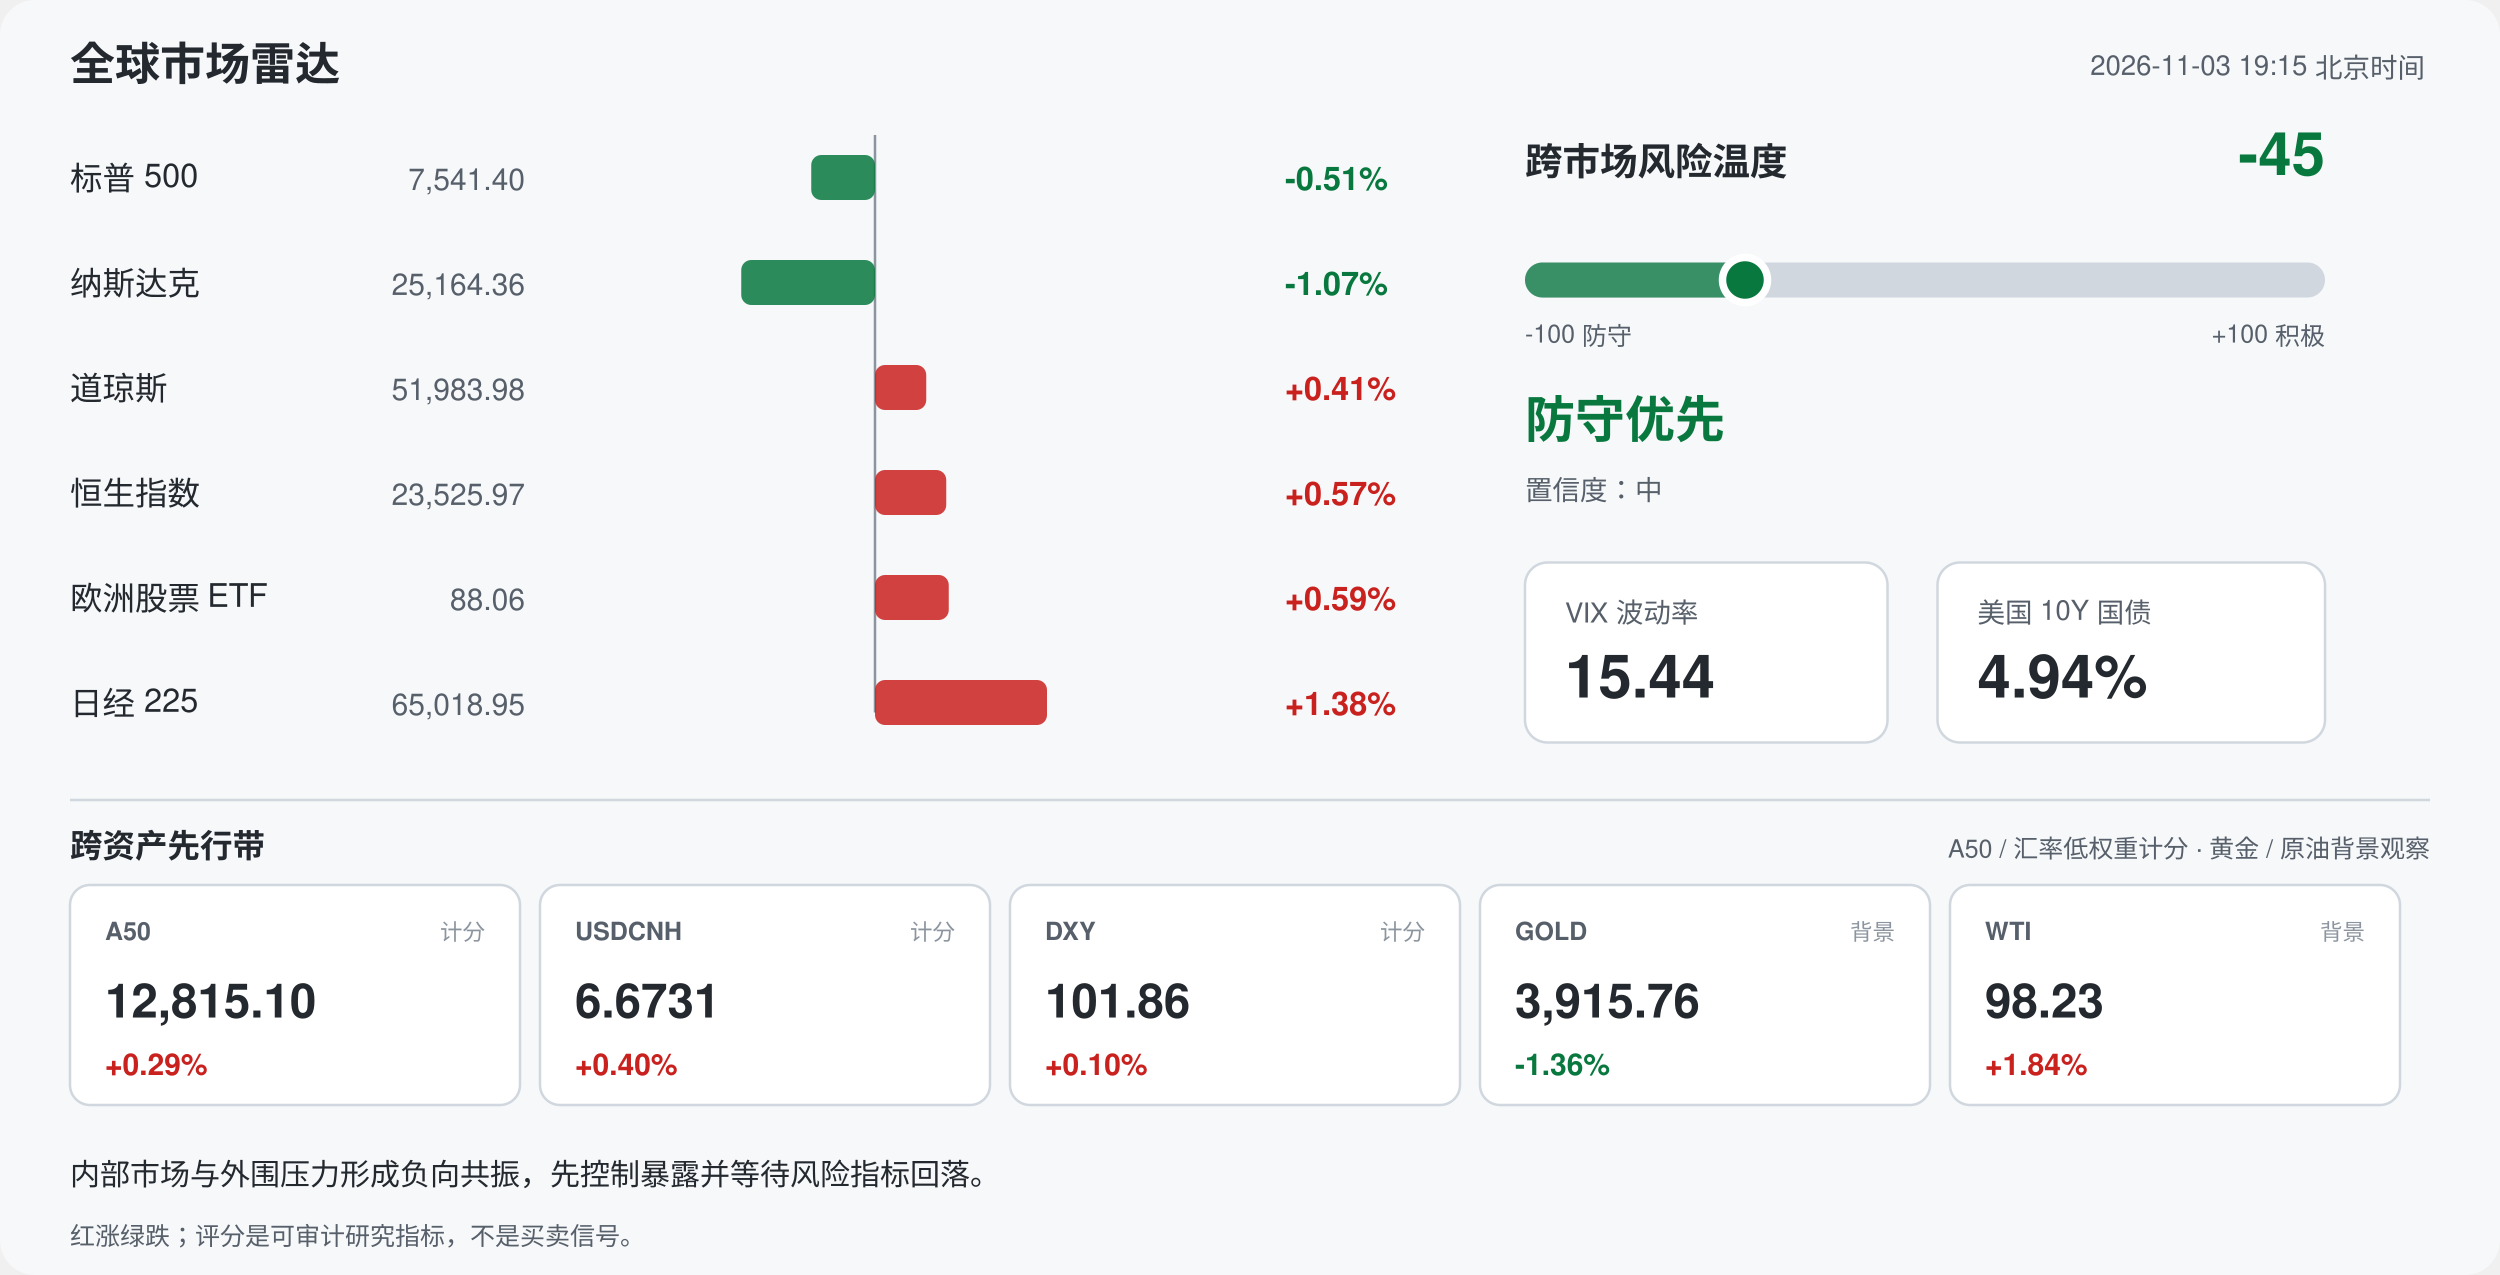
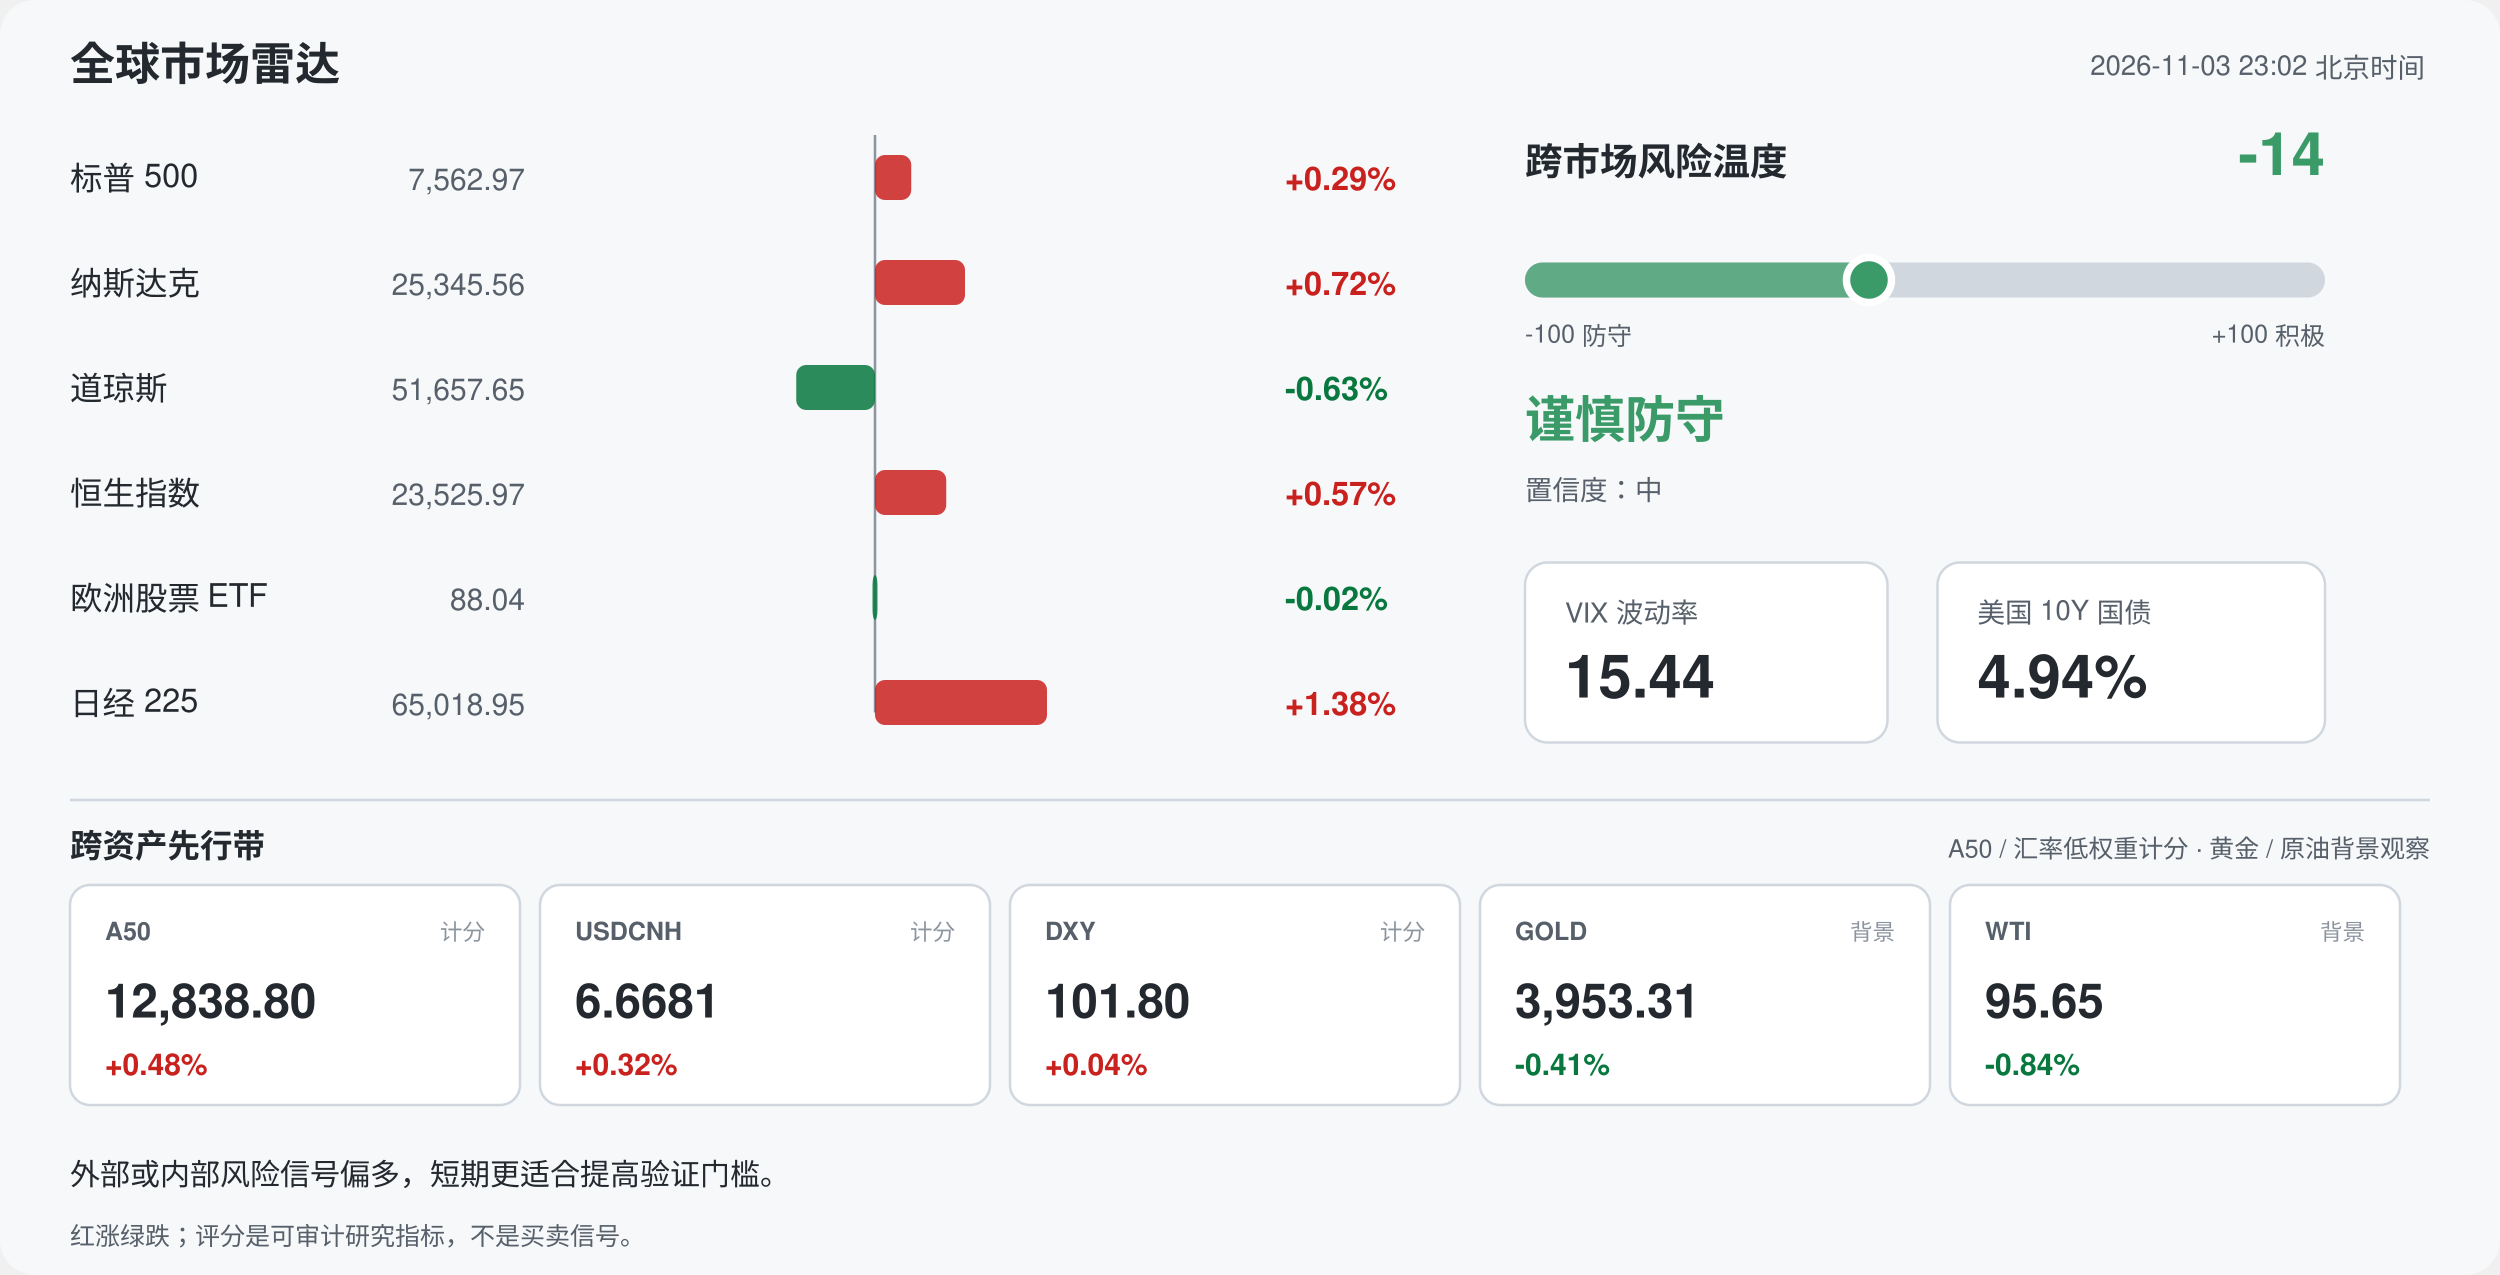
<svg xmlns="http://www.w3.org/2000/svg" width="1000" height="510" viewBox="0 0 1000 510" font-family="-apple-system,Segoe UI,Helvetica,Arial,sans-serif">
  <rect width="1000" height="510" rx="14" fill="#f6f8fa" />
  <text x="28" y="32" font-size="18" font-weight="700" fill="#24292f">全球市场雷达</text>
-   <text x="970" y="30" font-size="11" fill="#57606a" text-anchor="end">2026-11-03 19:15 北京时间</text>
+   <text x="970" y="30" font-size="11" fill="#57606a" text-anchor="end">2026-11-03 23:02 北京时间</text>
  <line x1="350" y1="54" x2="350" y2="285" stroke="#8c959f" stroke-width="1" />
  <text x="28" y="76" font-size="13" fill="#24292f">标普 500</text>
-   <text x="210" y="76" font-size="12" fill="#57606a" text-anchor="end">7,541.40</text>
-   <rect x="324.5" y="62" width="25.5" height="18" rx="4" fill="#08783e" opacity="0.85" />
-   <text x="514" y="76" font-size="13" font-weight="600" fill="#08783e">-0.51%</text>
+   <text x="210" y="76" font-size="12" fill="#57606a" text-anchor="end">7,562.97</text>
+   <rect x="350.0" y="62" width="14.5" height="18" rx="4" fill="#c9211e" opacity="0.85" />
+   <text x="514" y="76" font-size="13" font-weight="600" fill="#c9211e">+0.29%</text>
  <text x="28" y="118" font-size="13" fill="#24292f">纳斯达克</text>
-   <text x="210" y="118" font-size="12" fill="#57606a" text-anchor="end">25,164.36</text>
-   <rect x="296.5" y="104" width="53.5" height="18" rx="4" fill="#08783e" opacity="0.85" />
-   <text x="514" y="118" font-size="13" font-weight="600" fill="#08783e">-1.07%</text>
+   <text x="210" y="118" font-size="12" fill="#57606a" text-anchor="end">25,345.56</text>
+   <rect x="350.0" y="104" width="36.0" height="18" rx="4" fill="#c9211e" opacity="0.85" />
+   <text x="514" y="118" font-size="13" font-weight="600" fill="#c9211e">+0.72%</text>
  <text x="28" y="160" font-size="13" fill="#24292f">道琼斯</text>
-   <text x="210" y="160" font-size="12" fill="#57606a" text-anchor="end">51,983.98</text>
-   <rect x="350.0" y="146" width="20.5" height="18" rx="4" fill="#c9211e" opacity="0.85" />
-   <text x="514" y="160" font-size="13" font-weight="600" fill="#c9211e">+0.41%</text>
+   <text x="210" y="160" font-size="12" fill="#57606a" text-anchor="end">51,657.65</text>
+   <rect x="318.5" y="146" width="31.5" height="18" rx="4" fill="#08783e" opacity="0.85" />
+   <text x="514" y="160" font-size="13" font-weight="600" fill="#08783e">-0.63%</text>
  <text x="28" y="202" font-size="13" fill="#24292f">恒生指数</text>
  <text x="210" y="202" font-size="12" fill="#57606a" text-anchor="end">23,525.97</text>
  <rect x="350.0" y="188" width="28.5" height="18" rx="4" fill="#c9211e" opacity="0.85" />
  <text x="514" y="202" font-size="13" font-weight="600" fill="#c9211e">+0.57%</text>
  <text x="28" y="244" font-size="13" fill="#24292f">欧洲股票 ETF</text>
-   <text x="210" y="244" font-size="12" fill="#57606a" text-anchor="end">88.06</text>
-   <rect x="350.0" y="230" width="29.5" height="18" rx="4" fill="#c9211e" opacity="0.85" />
-   <text x="514" y="244" font-size="13" font-weight="600" fill="#c9211e">+0.59%</text>
+   <text x="210" y="244" font-size="12" fill="#57606a" text-anchor="end">88.04</text>
+   <rect x="349.0" y="230" width="2.0" height="18" rx="4" fill="#08783e" opacity="0.85" />
+   <text x="514" y="244" font-size="13" font-weight="600" fill="#08783e">-0.02%</text>
  <text x="28" y="286" font-size="13" fill="#24292f">日经 225</text>
  <text x="210" y="286" font-size="12" fill="#57606a" text-anchor="end">65,018.95</text>
  <rect x="350.0" y="272" width="68.8" height="18" rx="4" fill="#c9211e" opacity="0.85" />
  <text x="514" y="286" font-size="13" font-weight="600" fill="#c9211e">+1.38%</text>
  <text x="610" y="70" font-size="15" font-weight="700" fill="#24292f">跨市场风险温度</text>
-   <text x="930" y="70" font-size="24" font-weight="700" fill="#08783e" text-anchor="end">-45</text>
+   <text x="930" y="70" font-size="24" font-weight="700" fill="#3b9b68" text-anchor="end">-14</text>
  <rect x="610" y="105" width="320" height="14" rx="7" fill="#d0d7de" />
-   <rect x="610" y="105" width="88.0" height="14" rx="7" fill="#08783e" opacity="0.75" />
-   <circle cx="698.0" cy="112" r="9" fill="#08783e" stroke="#ffffff" stroke-width="3" />
+   <rect x="610" y="105" width="137.6" height="14" rx="7" fill="#3b9b68" opacity="0.75" />
+   <circle cx="747.6" cy="112" r="9" fill="#3b9b68" stroke="#ffffff" stroke-width="3" />
  <text x="610" y="137" font-size="10" fill="#57606a">-100 防守</text>
  <text x="930" y="137" font-size="10" fill="#57606a" text-anchor="end">+100 积极</text>
-   <text x="610" y="175" font-size="20" font-weight="700" fill="#08783e">防守优先</text>
+   <text x="610" y="175" font-size="20" font-weight="700" fill="#3b9b68">谨慎防守</text>
  <text x="610" y="200" font-size="11" fill="#57606a">置信度：中</text>
  <rect x="610" y="225" width="145" height="72" rx="9" fill="#ffffff" stroke="#d0d7de" />
  <text x="626" y="249" font-size="11" fill="#57606a">VIX 波动率</text>
  <text x="626" y="279" font-size="24" font-weight="700" fill="#24292f">15.44</text>
  <rect x="775" y="225" width="155" height="72" rx="9" fill="#ffffff" stroke="#d0d7de" />
  <text x="791" y="249" font-size="11" fill="#57606a">美国 10Y 国债</text>
  <text x="791" y="279" font-size="24" font-weight="700" fill="#24292f">4.94%</text>
  <line x1="28" y1="320" x2="972" y2="320" stroke="#d0d7de" />
  <text x="28" y="343" font-size="13" font-weight="700" fill="#24292f">跨资产先行带</text>
  <text x="972" y="343" font-size="10" fill="#57606a" text-anchor="end">A50 / 汇率低权重计分 · 黄金 / 原油背景观察</text>
  <rect x="28" y="354" width="180" height="88" rx="8" fill="#ffffff" stroke="#d0d7de" />
  <text x="42" y="376" font-size="10" font-weight="700" fill="#57606a">A50</text>
  <text x="194" y="376" font-size="9" fill="#8c959f" text-anchor="end">计分</text>
-   <text x="42" y="407" font-size="19" font-weight="700" fill="#24292f">12,815.10</text>
-   <text x="42" y="430" font-size="12" font-weight="700" fill="#c9211e">+0.29%</text>
+   <text x="42" y="407" font-size="19" font-weight="700" fill="#24292f">12,838.80</text>
+   <text x="42" y="430" font-size="12" font-weight="700" fill="#c9211e">+0.48%</text>
  <rect x="216" y="354" width="180" height="88" rx="8" fill="#ffffff" stroke="#d0d7de" />
  <text x="230" y="376" font-size="10" font-weight="700" fill="#57606a">USDCNH</text>
  <text x="382" y="376" font-size="9" fill="#8c959f" text-anchor="end">计分</text>
-   <text x="230" y="407" font-size="19" font-weight="700" fill="#24292f">6.6731</text>
-   <text x="230" y="430" font-size="12" font-weight="700" fill="#c9211e">+0.40%</text>
+   <text x="230" y="407" font-size="19" font-weight="700" fill="#24292f">6.6681</text>
+   <text x="230" y="430" font-size="12" font-weight="700" fill="#c9211e">+0.32%</text>
  <rect x="404" y="354" width="180" height="88" rx="8" fill="#ffffff" stroke="#d0d7de" />
  <text x="418" y="376" font-size="10" font-weight="700" fill="#57606a">DXY</text>
  <text x="570" y="376" font-size="9" fill="#8c959f" text-anchor="end">计分</text>
-   <text x="418" y="407" font-size="19" font-weight="700" fill="#24292f">101.86</text>
-   <text x="418" y="430" font-size="12" font-weight="700" fill="#c9211e">+0.10%</text>
+   <text x="418" y="407" font-size="19" font-weight="700" fill="#24292f">101.80</text>
+   <text x="418" y="430" font-size="12" font-weight="700" fill="#c9211e">+0.04%</text>
  <rect x="592" y="354" width="180" height="88" rx="8" fill="#ffffff" stroke="#d0d7de" />
  <text x="606" y="376" font-size="10" font-weight="700" fill="#57606a">GOLD</text>
  <text x="758" y="376" font-size="9" fill="#8c959f" text-anchor="end">背景</text>
-   <text x="606" y="407" font-size="19" font-weight="700" fill="#24292f">3,915.76</text>
-   <text x="606" y="430" font-size="12" font-weight="700" fill="#08783e">-1.36%</text>
+   <text x="606" y="407" font-size="19" font-weight="700" fill="#24292f">3,953.31</text>
+   <text x="606" y="430" font-size="12" font-weight="700" fill="#08783e">-0.41%</text>
  <rect x="780" y="354" width="180" height="88" rx="8" fill="#ffffff" stroke="#d0d7de" />
  <text x="794" y="376" font-size="10" font-weight="700" fill="#57606a">WTI</text>
  <text x="946" y="376" font-size="9" fill="#8c959f" text-anchor="end">背景</text>
-   <text x="794" y="407" font-size="19" font-weight="700" fill="#24292f">98.23</text>
-   <text x="794" y="430" font-size="12" font-weight="700" fill="#c9211e">+1.84%</text>
-   <text x="28" y="474" font-size="12" fill="#24292f">内部市场与外围压力形成负向共振，先控制暴露并等待风险指标回落。</text>
+   <text x="794" y="407" font-size="19" font-weight="700" fill="#24292f">95.65</text>
+   <text x="794" y="430" font-size="12" font-weight="700" fill="#08783e">-0.84%</text>
+   <text x="28" y="474" font-size="12" fill="#24292f">外部或内部风险信号偏多，短期更适合提高验证门槛。</text>
  <text x="28" y="498" font-size="10" fill="#57606a">红涨绿跌；评分是可审计研究指标，不是买卖信号。</text>
</svg>
